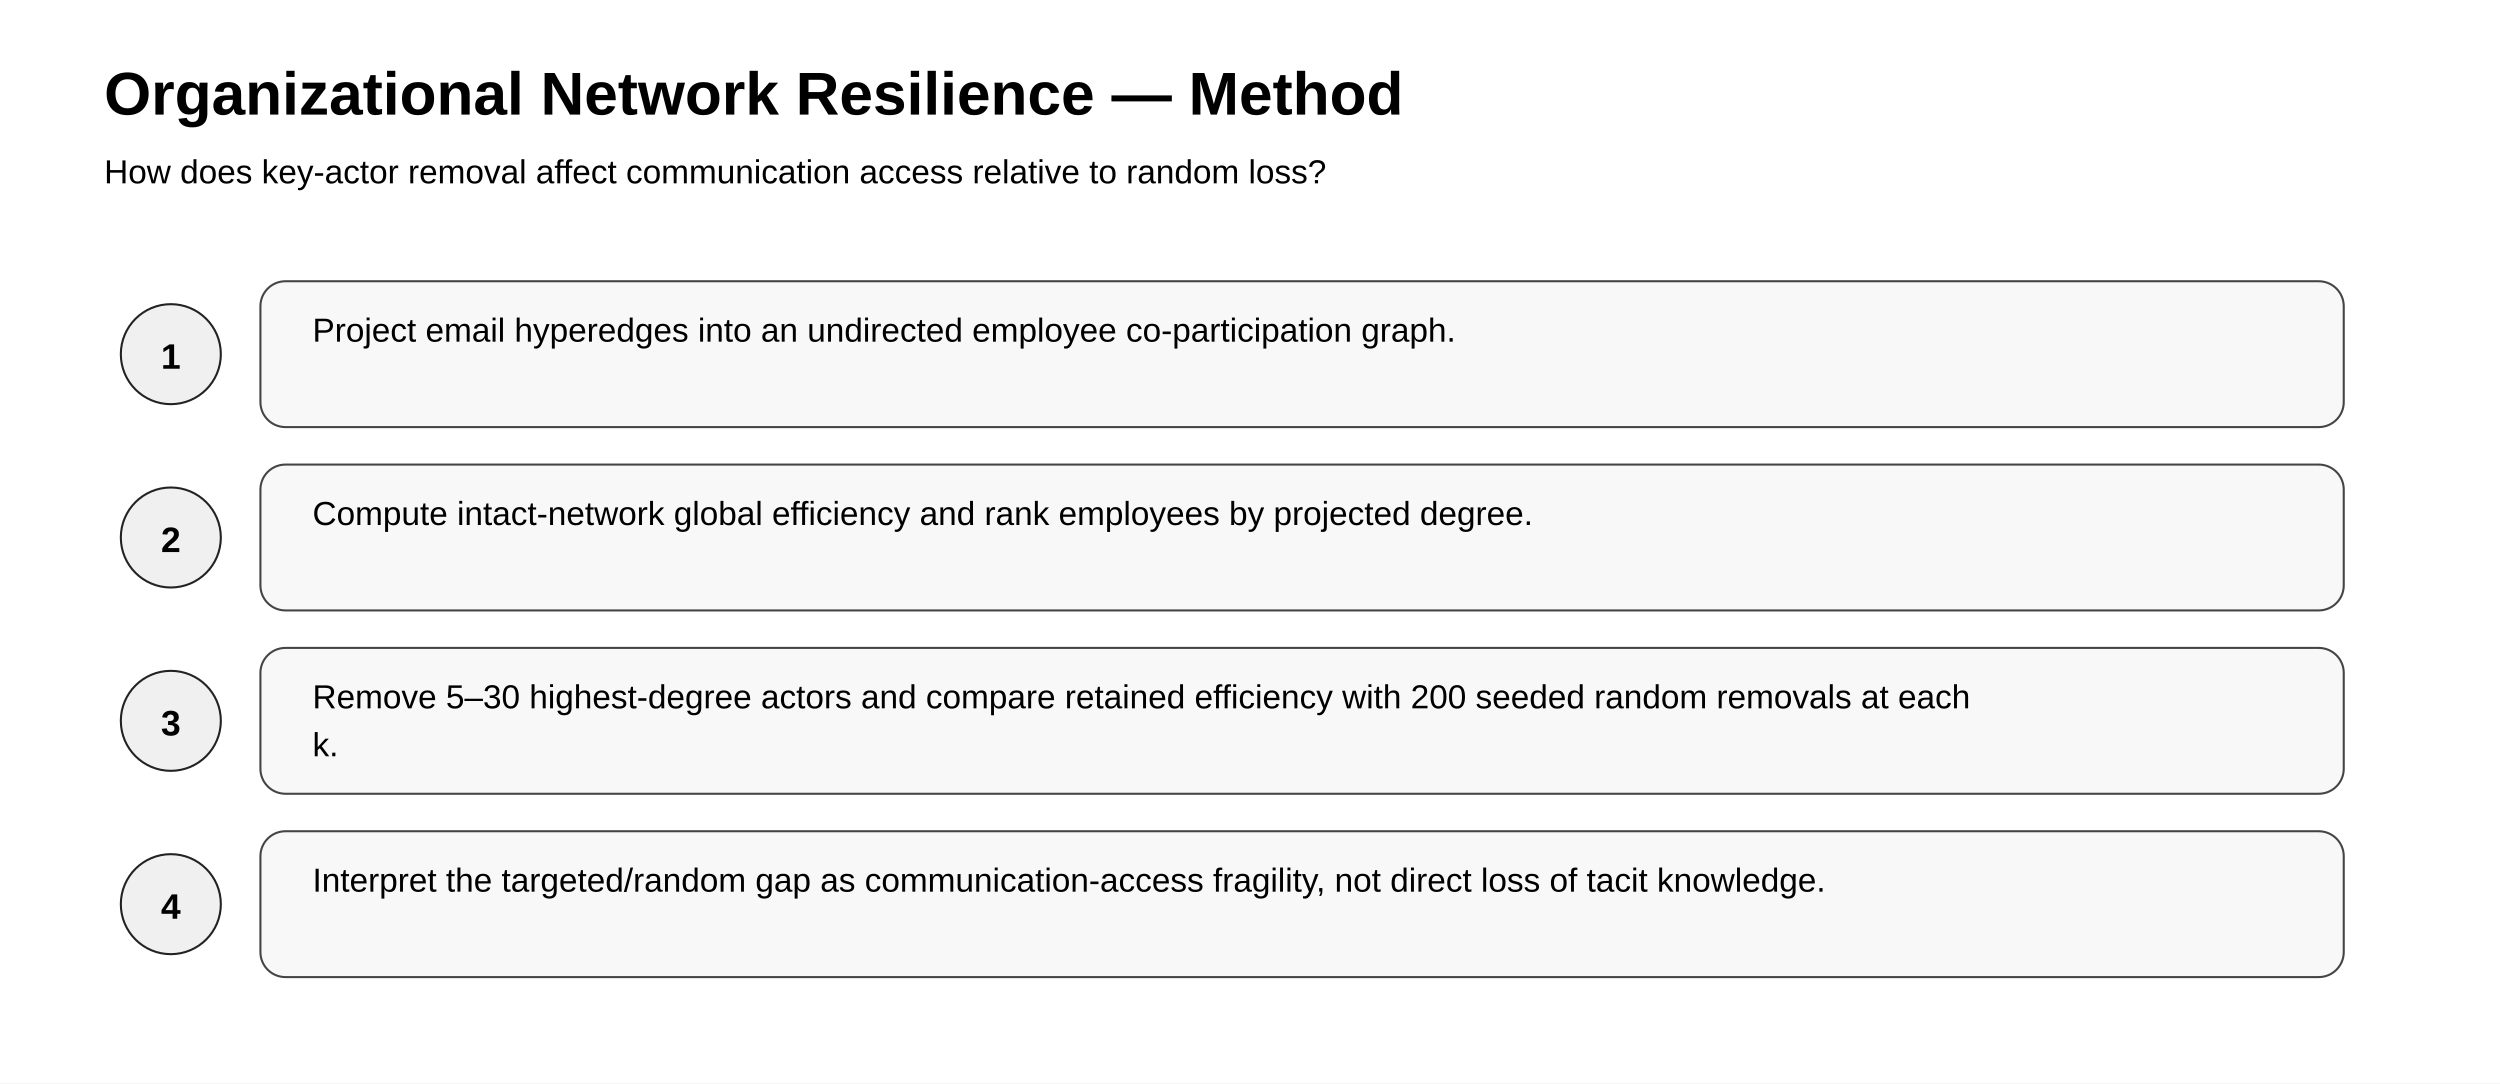
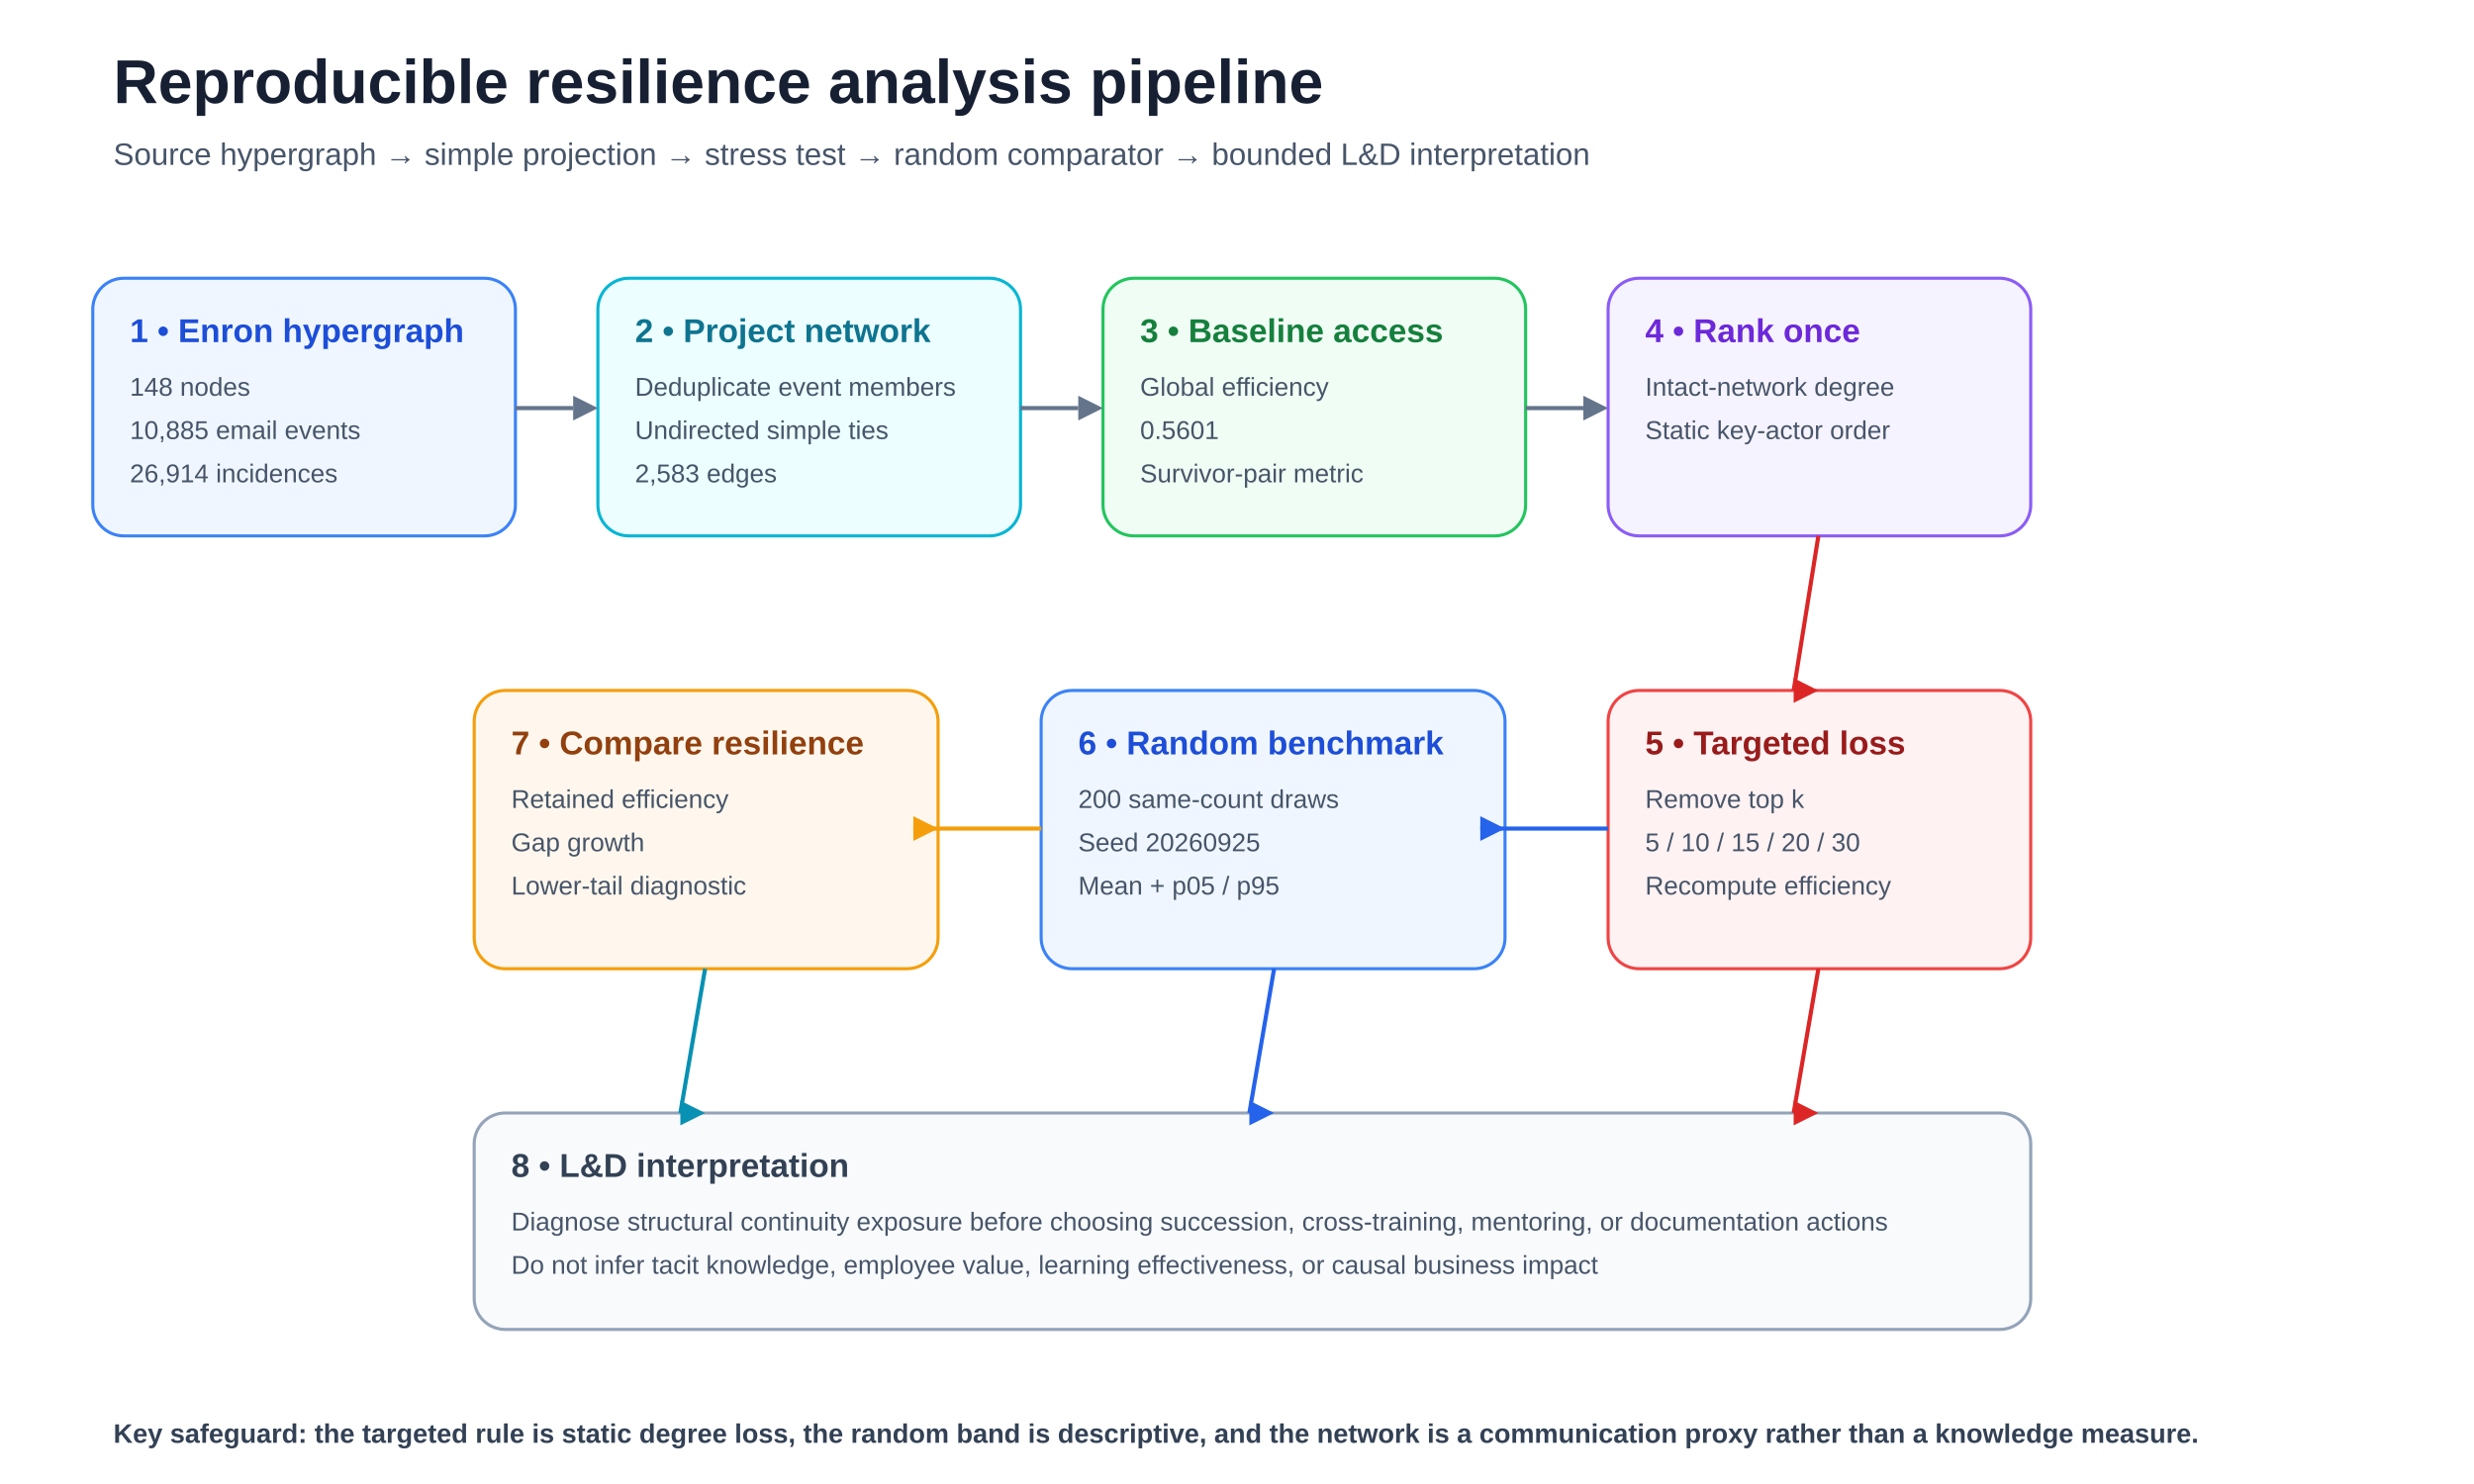
- <svg xmlns="http://www.w3.org/2000/svg" width="1200" height="520" viewBox="0 0 1200 520">
-   <rect width="100%" height="100%" fill="white" />
-   <text x="50" y="55" font-family="Arial" font-size="29" font-weight="700">Organizational Network Resilience — Method</text>
-   <text x="50" y="88" font-family="Arial" font-size="16">How does key-actor removal affect communication access relative to random loss?</text>
-   <circle cx="82" cy="170" r="24" fill="#f0f0f0" stroke="#222" />
-   <text x="82" y="177" text-anchor="middle" font-family="Arial" font-size="17" font-weight="700">1</text>
-   <rect x="125" y="135" width="1000" height="70" rx="12" fill="#f8f8f8" stroke="#444" />
-   <text x="150" y="164" font-family="Arial" font-size="16">Project email hyperedges into an undirected employee co-participation graph.</text>
-   <circle cx="82" cy="258" r="24" fill="#f0f0f0" stroke="#222" />
-   <text x="82" y="265" text-anchor="middle" font-family="Arial" font-size="17" font-weight="700">2</text>
-   <rect x="125" y="223" width="1000" height="70" rx="12" fill="#f8f8f8" stroke="#444" />
-   <text x="150" y="252" font-family="Arial" font-size="16">Compute intact-network global efficiency and rank employees by projected degree.</text>
-   <circle cx="82" cy="346" r="24" fill="#f0f0f0" stroke="#222" />
-   <text x="82" y="353" text-anchor="middle" font-family="Arial" font-size="17" font-weight="700">3</text>
-   <rect x="125" y="311" width="1000" height="70" rx="12" fill="#f8f8f8" stroke="#444" />
-   <text x="150" y="340" font-family="Arial" font-size="16">Remove 5–30 highest-degree actors and compare retained efficiency with 200 seeded random removals at each</text>
-   <text x="150" y="363" font-family="Arial" font-size="16">k.</text>
-   <circle cx="82" cy="434" r="24" fill="#f0f0f0" stroke="#222" />
-   <text x="82" y="441" text-anchor="middle" font-family="Arial" font-size="17" font-weight="700">4</text>
-   <rect x="125" y="399" width="1000" height="70" rx="12" fill="#f8f8f8" stroke="#444" />
-   <text x="150" y="428" font-family="Arial" font-size="16">Interpret the targeted/random gap as communication-access fragility, not direct loss of tacit knowledge.</text>
+ <svg xmlns="http://www.w3.org/2000/svg" width="1200" height="720" viewBox="0 0 1200 720">
+   <rect width="100%" height="100%" fill="#ffffff" />
+   <text x="55" y="50" font-family="Arial, Helvetica, sans-serif" font-size="30" font-weight="700" text-anchor="start" fill="#172033">Reproducible resilience analysis pipeline</text>
+   <text x="55" y="80" font-family="Arial, Helvetica, sans-serif" font-size="15" font-weight="400" text-anchor="start" fill="#475569">Source hypergraph → simple projection → stress test → random comparator → bounded L&amp;D interpretation</text>
+   <rect x="45" y="135" width="205" height="125" rx="15" fill="#eff6ff" stroke="#3b82f6" stroke-width="1.5" />
+   <text x="63" y="166" font-family="Arial, Helvetica, sans-serif" font-size="16" font-weight="700" text-anchor="start" fill="#1d4ed8">1 • Enron hypergraph</text>
+   <text x="63" y="192" font-family="Arial, Helvetica, sans-serif" font-size="12.5" font-weight="400" text-anchor="start" fill="#475569">148 nodes</text>
+   <text x="63" y="213" font-family="Arial, Helvetica, sans-serif" font-size="12.5" font-weight="400" text-anchor="start" fill="#475569">10,885 email events</text>
+   <text x="63" y="234" font-family="Arial, Helvetica, sans-serif" font-size="12.5" font-weight="400" text-anchor="start" fill="#475569">26,914 incidences</text>
+   <rect x="290" y="135" width="205" height="125" rx="15" fill="#ecfeff" stroke="#06b6d4" stroke-width="1.5" />
+   <text x="308" y="166" font-family="Arial, Helvetica, sans-serif" font-size="16" font-weight="700" text-anchor="start" fill="#0e7490">2 • Project network</text>
+   <text x="308" y="192" font-family="Arial, Helvetica, sans-serif" font-size="12.5" font-weight="400" text-anchor="start" fill="#475569">Deduplicate event members</text>
+   <text x="308" y="213" font-family="Arial, Helvetica, sans-serif" font-size="12.5" font-weight="400" text-anchor="start" fill="#475569">Undirected simple ties</text>
+   <text x="308" y="234" font-family="Arial, Helvetica, sans-serif" font-size="12.5" font-weight="400" text-anchor="start" fill="#475569">2,583 edges</text>
+   <rect x="535" y="135" width="205" height="125" rx="15" fill="#f0fdf4" stroke="#22c55e" stroke-width="1.5" />
+   <text x="553" y="166" font-family="Arial, Helvetica, sans-serif" font-size="16" font-weight="700" text-anchor="start" fill="#15803d">3 • Baseline access</text>
+   <text x="553" y="192" font-family="Arial, Helvetica, sans-serif" font-size="12.5" font-weight="400" text-anchor="start" fill="#475569">Global efficiency</text>
+   <text x="553" y="213" font-family="Arial, Helvetica, sans-serif" font-size="12.5" font-weight="400" text-anchor="start" fill="#475569">0.5601</text>
+   <text x="553" y="234" font-family="Arial, Helvetica, sans-serif" font-size="12.5" font-weight="400" text-anchor="start" fill="#475569">Survivor-pair metric</text>
+   <rect x="780" y="135" width="205" height="125" rx="15" fill="#f5f3ff" stroke="#8b5cf6" stroke-width="1.5" />
+   <text x="798" y="166" font-family="Arial, Helvetica, sans-serif" font-size="16" font-weight="700" text-anchor="start" fill="#6d28d9">4 • Rank once</text>
+   <text x="798" y="192" font-family="Arial, Helvetica, sans-serif" font-size="12.5" font-weight="400" text-anchor="start" fill="#475569">Intact-network degree</text>
+   <text x="798" y="213" font-family="Arial, Helvetica, sans-serif" font-size="12.5" font-weight="400" text-anchor="start" fill="#475569">Static key-actor order</text>
+   <line x1="250" y1="198" x2="278" y2="198" stroke="#64748b" stroke-width="2" />
+   <polygon points="278,192 290,198 278,204" fill="#64748b" />
+   <line x1="495" y1="198" x2="523" y2="198" stroke="#64748b" stroke-width="2" />
+   <polygon points="523,192 535,198 523,204" fill="#64748b" />
+   <line x1="740" y1="198" x2="768" y2="198" stroke="#64748b" stroke-width="2" />
+   <polygon points="768,192 780,198 768,204" fill="#64748b" />
+   <rect x="780" y="335" width="205" height="135" rx="15" fill="#fef2f2" stroke="#ef4444" stroke-width="1.5" />
+   <text x="798" y="366" font-family="Arial, Helvetica, sans-serif" font-size="16" font-weight="700" text-anchor="start" fill="#991b1b">5 • Targeted loss</text>
+   <text x="798" y="392" font-family="Arial, Helvetica, sans-serif" font-size="12.5" font-weight="400" text-anchor="start" fill="#475569">Remove top k</text>
+   <text x="798" y="413" font-family="Arial, Helvetica, sans-serif" font-size="12.5" font-weight="400" text-anchor="start" fill="#475569">5 / 10 / 15 / 20 / 30</text>
+   <text x="798" y="434" font-family="Arial, Helvetica, sans-serif" font-size="12.5" font-weight="400" text-anchor="start" fill="#475569">Recompute efficiency</text>
+   <line x1="882" y1="260" x2="870" y2="335" stroke="#dc2626" stroke-width="2" />
+   <polygon points="870,329 882,335 870,341" fill="#dc2626" />
+   <rect x="505" y="335" width="225" height="135" rx="15" fill="#eff6ff" stroke="#3b82f6" stroke-width="1.5" />
+   <text x="523" y="366" font-family="Arial, Helvetica, sans-serif" font-size="16" font-weight="700" text-anchor="start" fill="#1d4ed8">6 • Random benchmark</text>
+   <text x="523" y="392" font-family="Arial, Helvetica, sans-serif" font-size="12.5" font-weight="400" text-anchor="start" fill="#475569">200 same-count draws</text>
+   <text x="523" y="413" font-family="Arial, Helvetica, sans-serif" font-size="12.5" font-weight="400" text-anchor="start" fill="#475569">Seed 20260925</text>
+   <text x="523" y="434" font-family="Arial, Helvetica, sans-serif" font-size="12.5" font-weight="400" text-anchor="start" fill="#475569">Mean + p05 / p95</text>
+   <line x1="780" y1="402" x2="718" y2="402" stroke="#2563eb" stroke-width="2" />
+   <polygon points="718,396 730,402 718,408" fill="#2563eb" />
+   <rect x="230" y="335" width="225" height="135" rx="15" fill="#fff7ed" stroke="#f59e0b" stroke-width="1.5" />
+   <text x="248" y="366" font-family="Arial, Helvetica, sans-serif" font-size="16" font-weight="700" text-anchor="start" fill="#92400e">7 • Compare resilience</text>
+   <text x="248" y="392" font-family="Arial, Helvetica, sans-serif" font-size="12.5" font-weight="400" text-anchor="start" fill="#475569">Retained efficiency</text>
+   <text x="248" y="413" font-family="Arial, Helvetica, sans-serif" font-size="12.5" font-weight="400" text-anchor="start" fill="#475569">Gap growth</text>
+   <text x="248" y="434" font-family="Arial, Helvetica, sans-serif" font-size="12.5" font-weight="400" text-anchor="start" fill="#475569">Lower-tail diagnostic</text>
+   <line x1="505" y1="402" x2="443" y2="402" stroke="#f59e0b" stroke-width="2" />
+   <polygon points="443,396 455,402 443,408" fill="#f59e0b" />
+   <rect x="230" y="540" width="755" height="105" rx="15" fill="#f8fafc" stroke="#94a3b8" stroke-width="1.5" />
+   <text x="248" y="571" font-family="Arial, Helvetica, sans-serif" font-size="16" font-weight="700" text-anchor="start" fill="#334155">8 • L&amp;D interpretation</text>
+   <text x="248" y="597" font-family="Arial, Helvetica, sans-serif" font-size="12.5" font-weight="400" text-anchor="start" fill="#475569">Diagnose structural continuity exposure before choosing succession, cross-training, mentoring, or documentation actions</text>
+   <text x="248" y="618" font-family="Arial, Helvetica, sans-serif" font-size="12.5" font-weight="400" text-anchor="start" fill="#475569">Do not infer tacit knowledge, employee value, learning effectiveness, or causal business impact</text>
+   <line x1="342" y1="470" x2="330" y2="540" stroke="#0891b2" stroke-width="2" />
+   <polygon points="330,534 342,540 330,546" fill="#0891b2" />
+   <line x1="618" y1="470" x2="606" y2="540" stroke="#2563eb" stroke-width="2" />
+   <polygon points="606,534 618,540 606,546" fill="#2563eb" />
+   <line x1="882" y1="470" x2="870" y2="540" stroke="#dc2626" stroke-width="2" />
+   <polygon points="870,534 882,540 870,546" fill="#dc2626" />
+   <text x="55" y="700" font-family="Arial, Helvetica, sans-serif" font-size="13" font-weight="700" text-anchor="start" fill="#334155">Key safeguard: the targeted rule is static degree loss, the random band is descriptive, and the network is a communication proxy rather than a knowledge measure.</text>
</svg>
